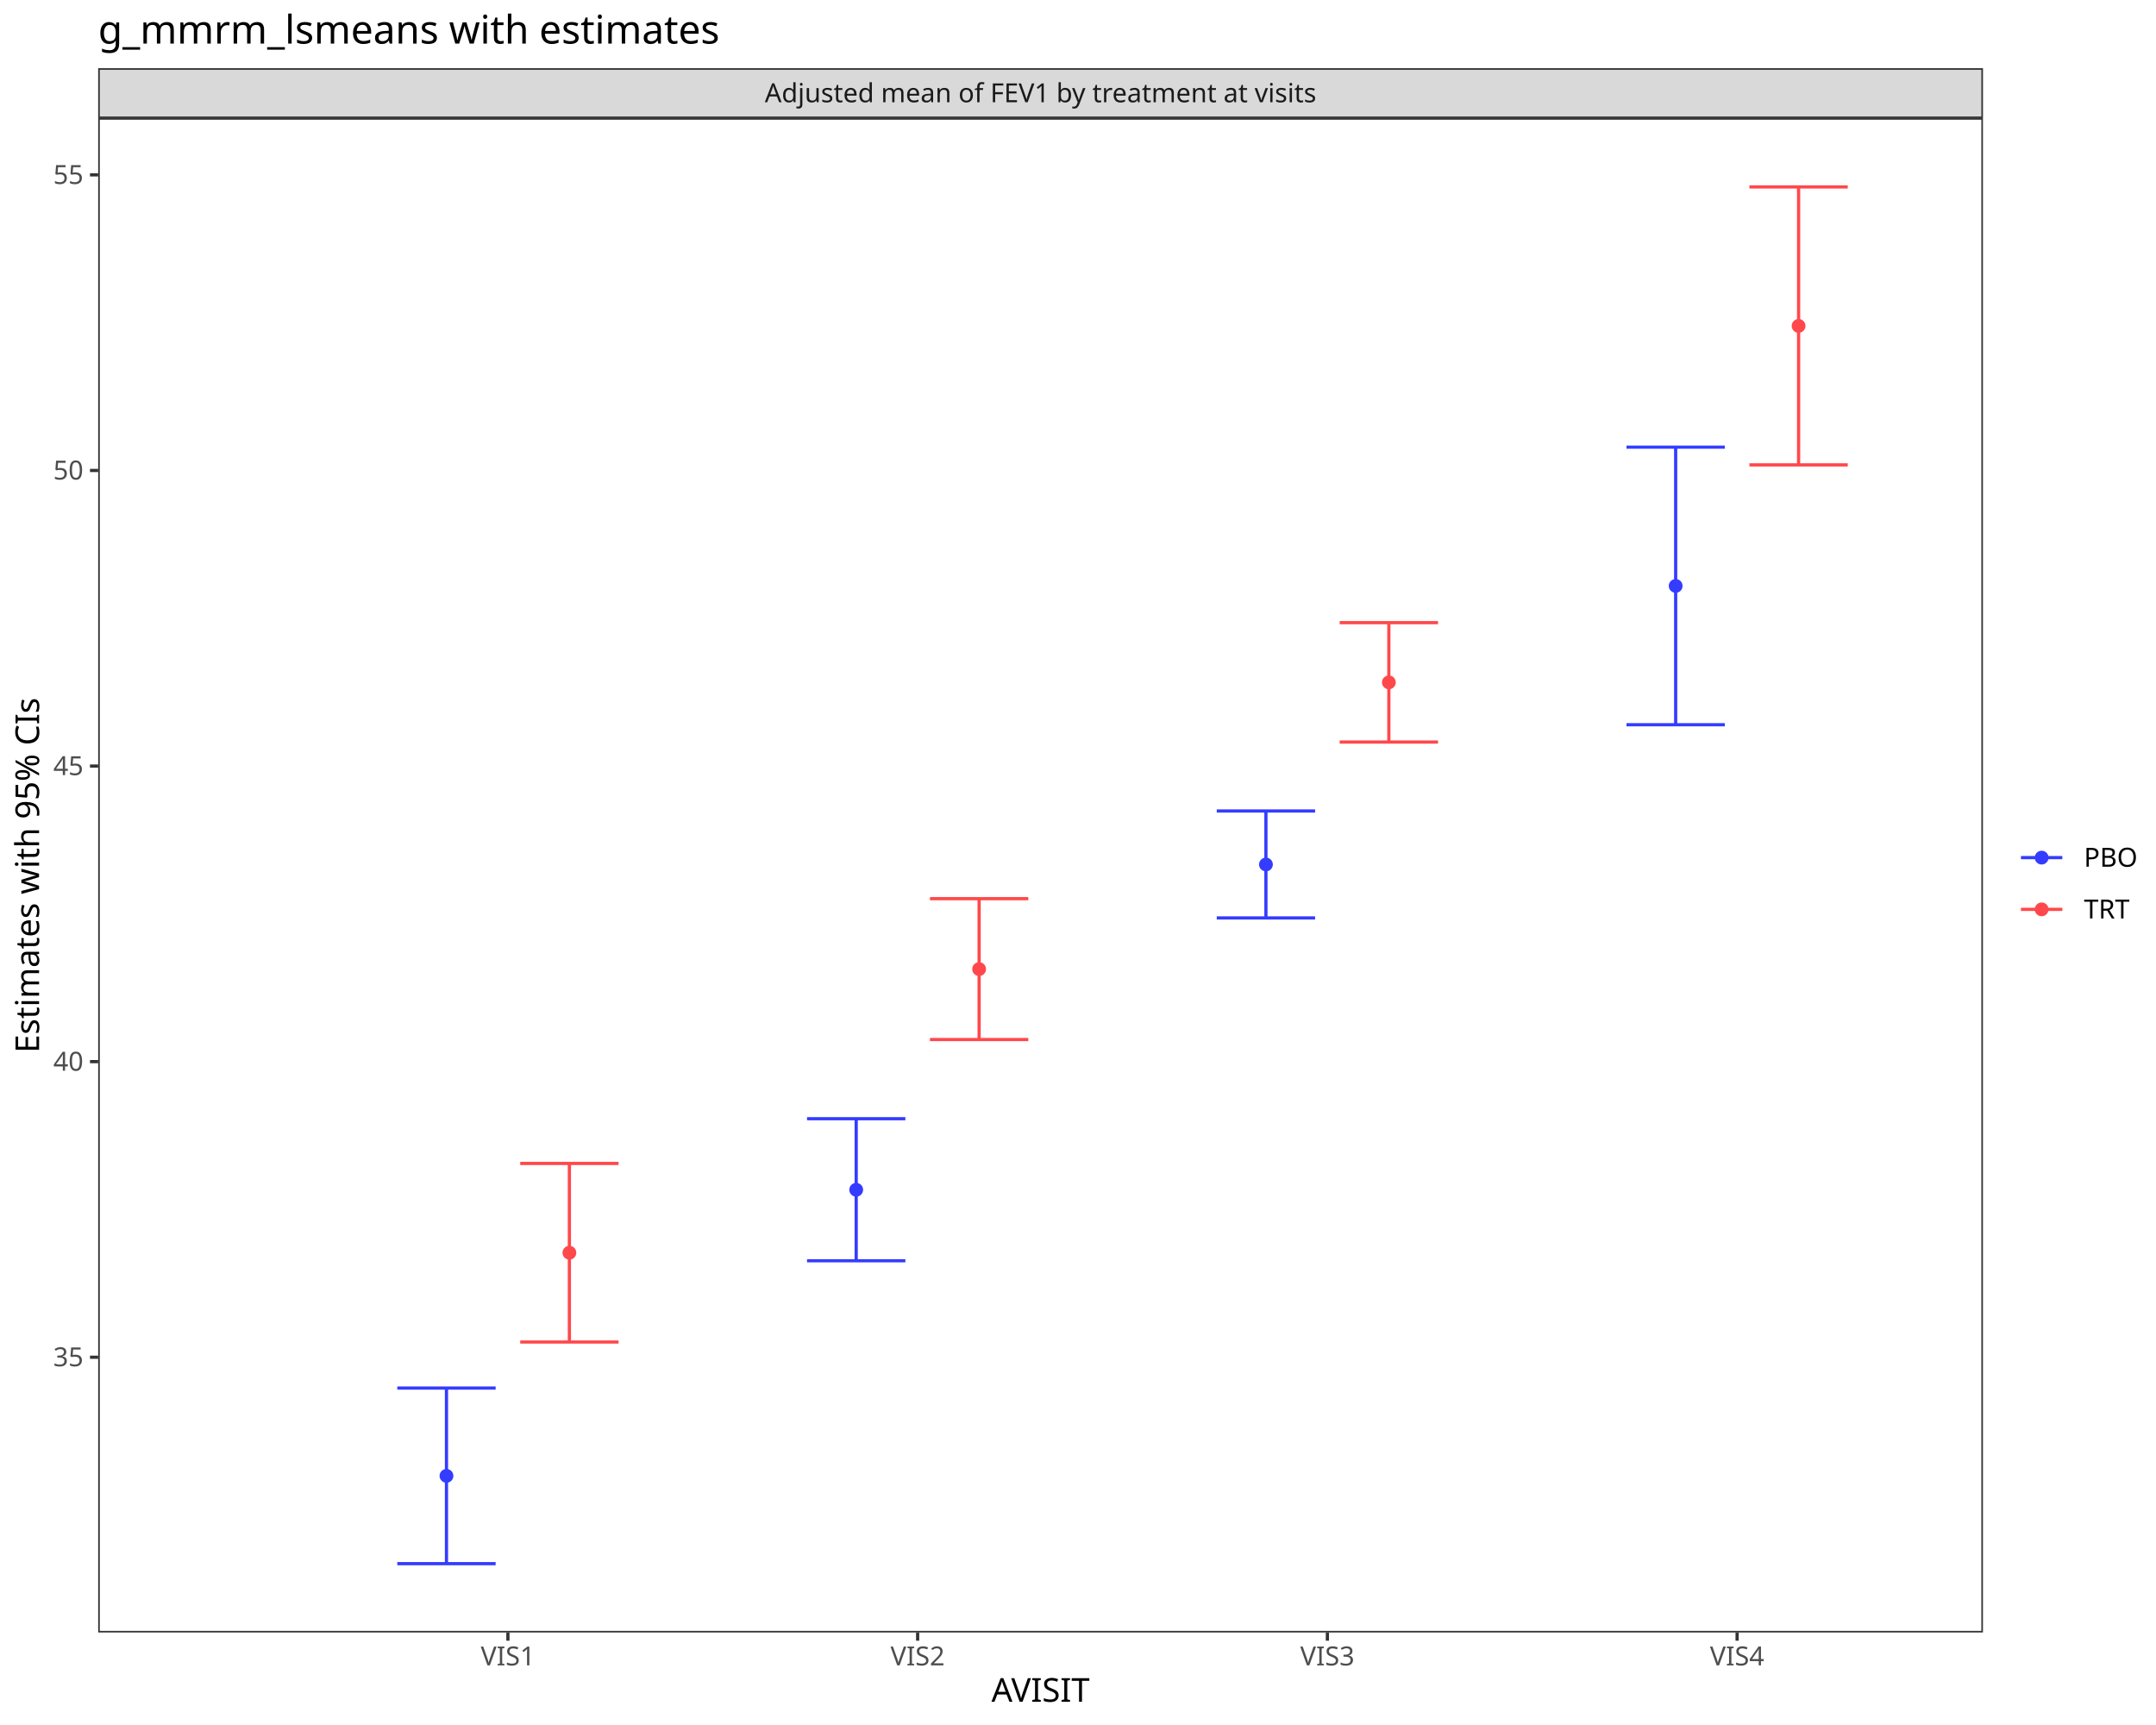
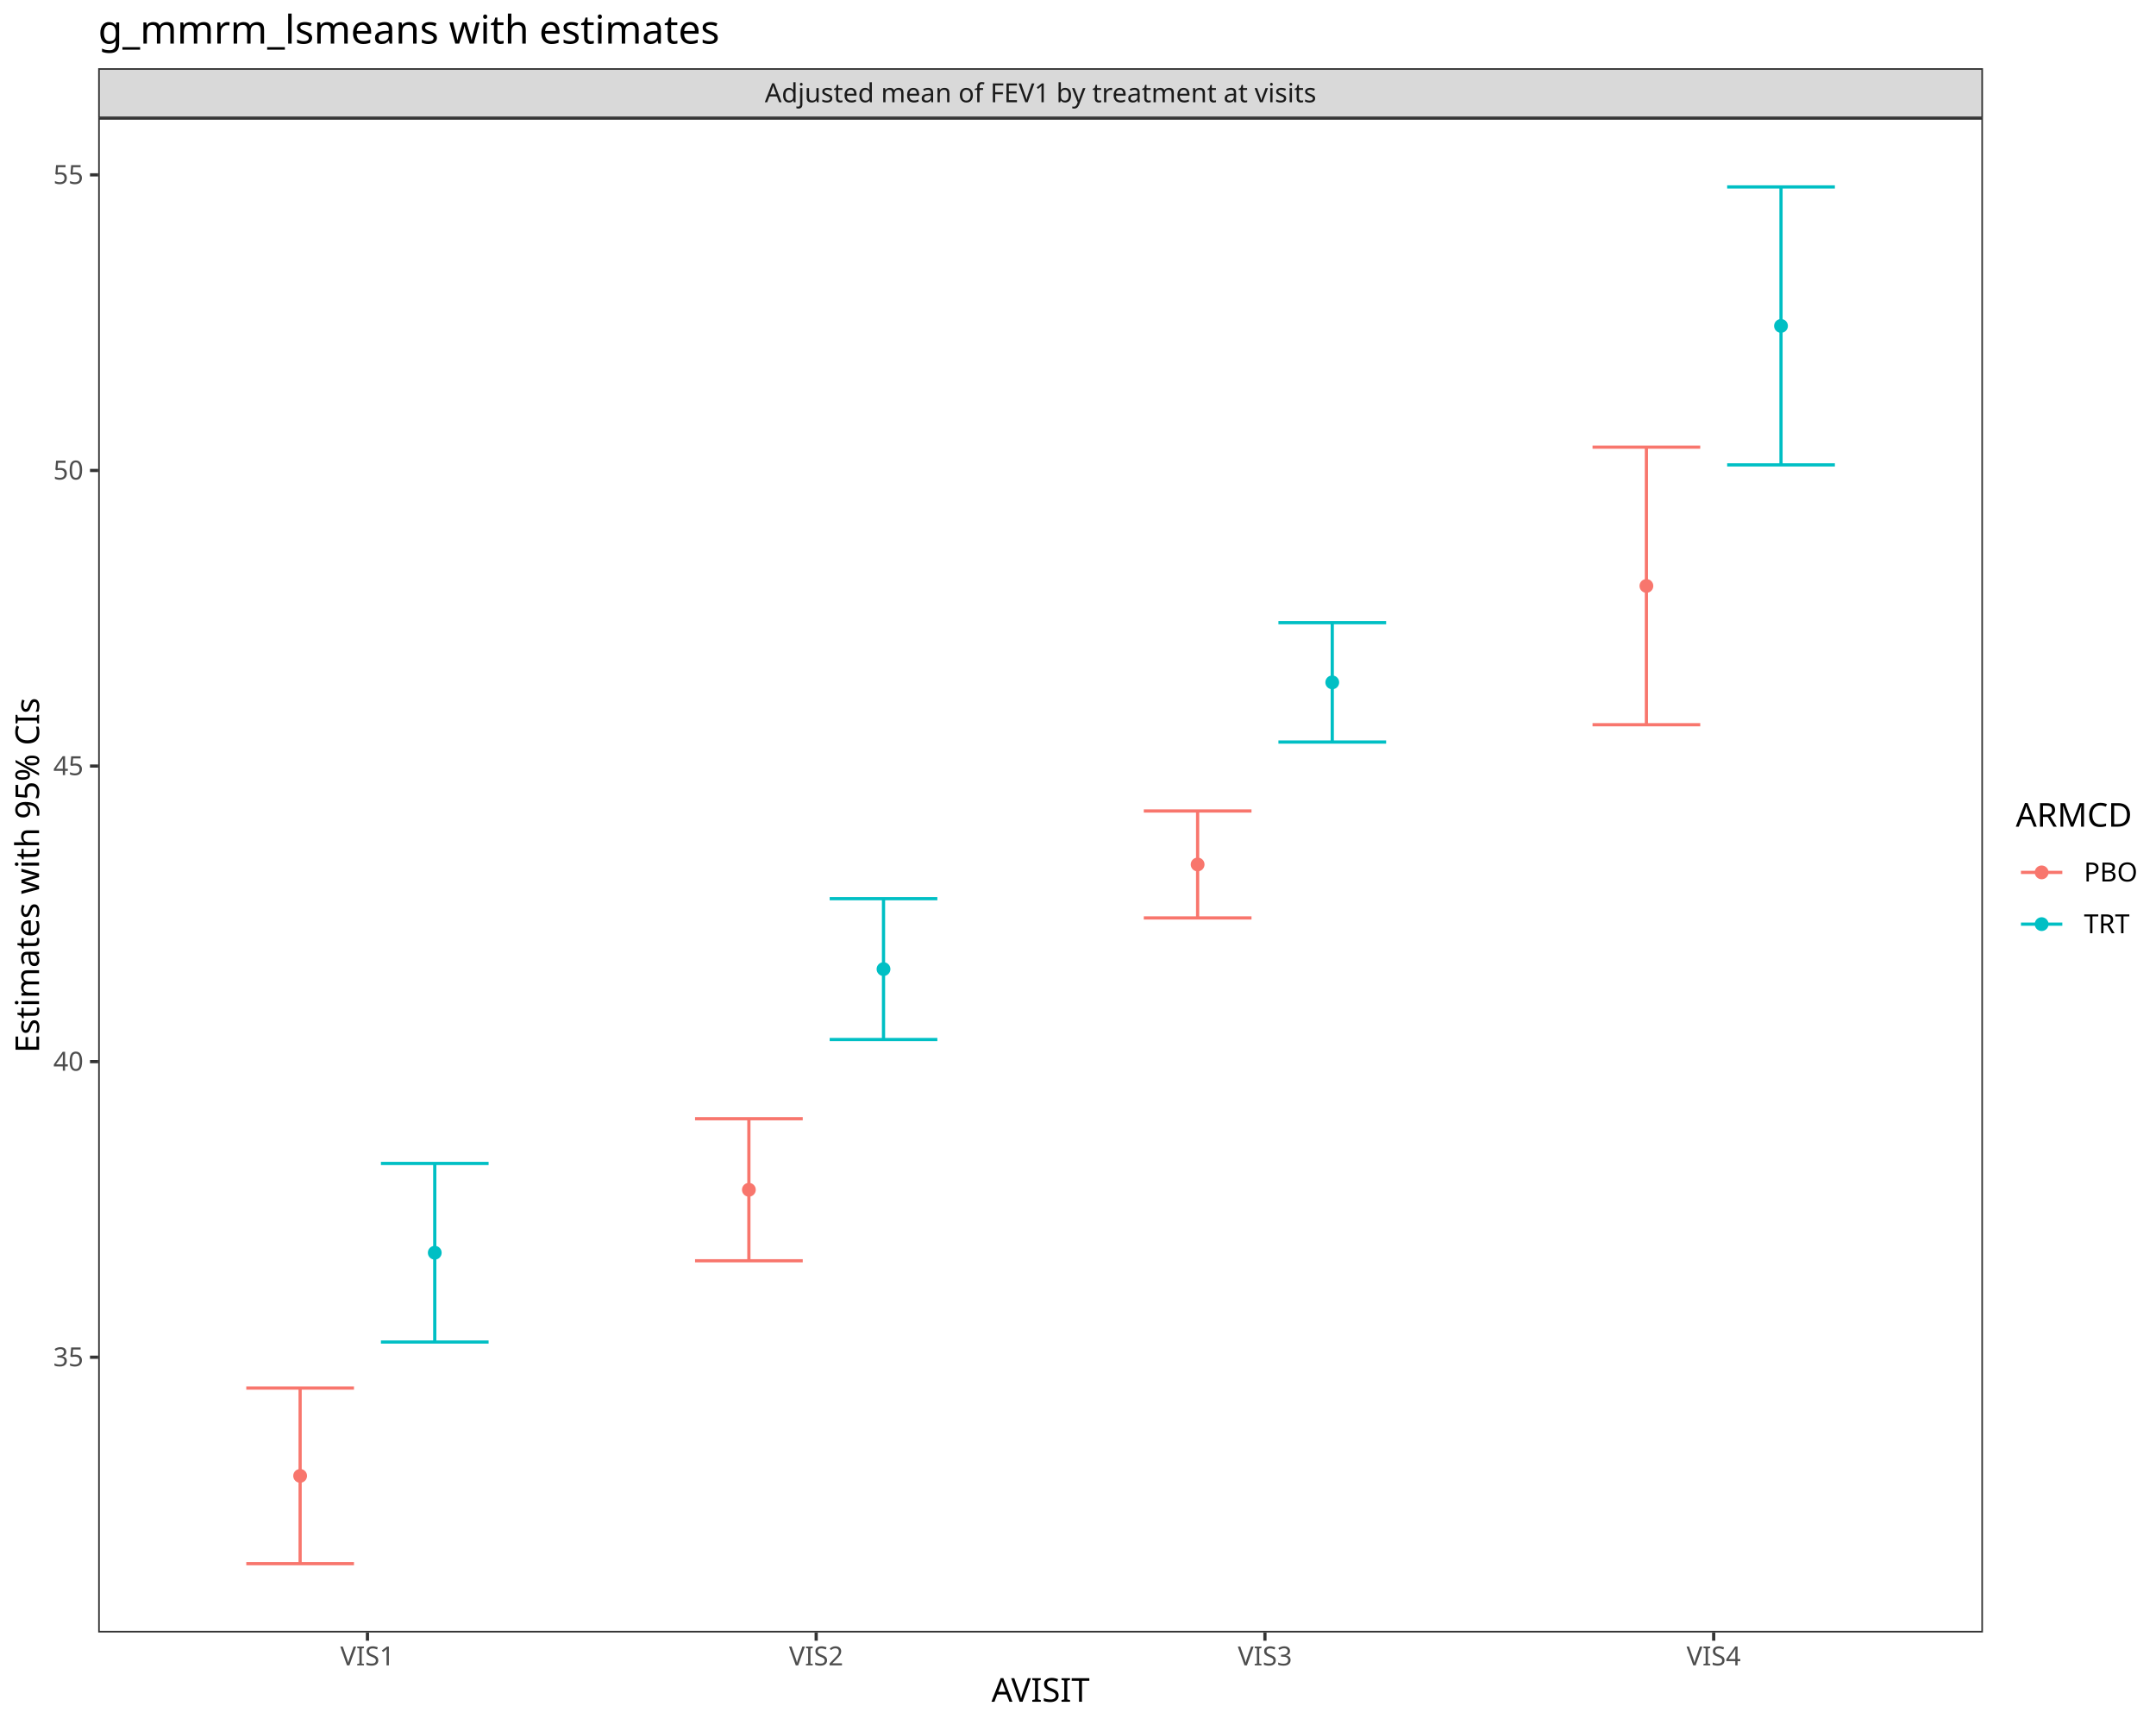
<svg xmlns="http://www.w3.org/2000/svg" class="svglite" data-engine-version="2.0" width="720.00pt" height="576.00pt" viewBox="0 0 720.00 576.00">
  <defs>
    <style type="text/css">
    .svglite line, .svglite polyline, .svglite polygon, .svglite path, .svglite rect, .svglite circle {
      fill: none;
      stroke: #000000;
      stroke-linecap: round;
      stroke-linejoin: round;
      stroke-miterlimit: 10.00;
    }
  </style>
  </defs>
  <rect width="100%" height="100%" style="stroke: none; fill: #FFFFFF;" />
  <defs>
    <clipPath id="cpMC4wMHw3MjAuMDB8MC4wMHw1NzYuMDA=">
      <rect x="0.00" y="0.00" width="720.00" height="576.00" />
    </clipPath>
  </defs>
  <g clip-path="url(#cpMC4wMHw3MjAuMDB8MC4wMHw1NzYuMDA=)">
    <rect x="0.00" y="0.00" width="720.00" height="576.00" style="stroke-width: 1.07; stroke: #FFFFFF; fill: #FFFFFF;" />
  </g>
  <defs>
    <clipPath id="cpMzIuNzl8NjYyLjIxfDM5LjQzfDU0NS4xMQ==">
      <rect x="32.79" y="39.43" width="629.42" height="505.68" />
    </clipPath>
  </defs>
  <g clip-path="url(#cpMzIuNzl8NjYyLjIxfDM5LjQzfDU0NS4xMQ==)">
    <rect x="32.79" y="39.43" width="629.42" height="505.68" style="stroke-width: 1.07; stroke: none; fill: #FFFFFF;" />
-     <polyline points="132.68,463.49 165.52,463.49 " style="stroke-width: 1.07; stroke: #343CFF; stroke-linecap: butt;" />
-     <polyline points="149.10,463.49 149.10,522.13 " style="stroke-width: 1.07; stroke: #343CFF; stroke-linecap: butt;" />
-     <polyline points="132.68,522.13 165.52,522.13 " style="stroke-width: 1.07; stroke: #343CFF; stroke-linecap: butt;" />
-     <polyline points="173.73,388.49 206.57,388.49 " style="stroke-width: 1.07; stroke: #FF484B; stroke-linecap: butt;" />
-     <polyline points="190.15,388.49 190.15,448.12 " style="stroke-width: 1.07; stroke: #FF484B; stroke-linecap: butt;" />
-     <polyline points="173.73,448.12 206.57,448.12 " style="stroke-width: 1.07; stroke: #FF484B; stroke-linecap: butt;" />
-     <polyline points="269.51,373.56 302.35,373.56 " style="stroke-width: 1.07; stroke: #343CFF; stroke-linecap: butt;" />
-     <polyline points="285.93,373.56 285.93,420.99 " style="stroke-width: 1.07; stroke: #343CFF; stroke-linecap: butt;" />
-     <polyline points="269.51,420.99 302.35,420.99 " style="stroke-width: 1.07; stroke: #343CFF; stroke-linecap: butt;" />
-     <polyline points="310.56,300.08 343.40,300.08 " style="stroke-width: 1.07; stroke: #FF484B; stroke-linecap: butt;" />
-     <polyline points="326.98,300.08 326.98,347.12 " style="stroke-width: 1.07; stroke: #FF484B; stroke-linecap: butt;" />
-     <polyline points="310.56,347.12 343.40,347.12 " style="stroke-width: 1.07; stroke: #FF484B; stroke-linecap: butt;" />
-     <polyline points="406.34,270.80 439.18,270.80 " style="stroke-width: 1.07; stroke: #343CFF; stroke-linecap: butt;" />
-     <polyline points="422.76,270.80 422.76,306.51 " style="stroke-width: 1.07; stroke: #343CFF; stroke-linecap: butt;" />
-     <polyline points="406.34,306.51 439.18,306.51 " style="stroke-width: 1.07; stroke: #343CFF; stroke-linecap: butt;" />
-     <polyline points="447.39,207.92 480.23,207.92 " style="stroke-width: 1.07; stroke: #FF484B; stroke-linecap: butt;" />
-     <polyline points="463.81,207.92 463.81,247.78 " style="stroke-width: 1.07; stroke: #FF484B; stroke-linecap: butt;" />
-     <polyline points="447.39,247.78 480.23,247.78 " style="stroke-width: 1.07; stroke: #FF484B; stroke-linecap: butt;" />
-     <polyline points="543.17,149.31 576.01,149.31 " style="stroke-width: 1.07; stroke: #343CFF; stroke-linecap: butt;" />
-     <polyline points="559.59,149.31 559.59,241.99 " style="stroke-width: 1.07; stroke: #343CFF; stroke-linecap: butt;" />
-     <polyline points="543.17,241.99 576.01,241.99 " style="stroke-width: 1.07; stroke: #343CFF; stroke-linecap: butt;" />
-     <polyline points="584.22,62.42 617.06,62.42 " style="stroke-width: 1.07; stroke: #FF484B; stroke-linecap: butt;" />
-     <polyline points="600.64,62.42 600.64,155.23 " style="stroke-width: 1.07; stroke: #FF484B; stroke-linecap: butt;" />
-     <polyline points="584.22,155.23 617.06,155.23 " style="stroke-width: 1.07; stroke: #FF484B; stroke-linecap: butt;" />
-     <circle cx="149.10" cy="492.81" r="1.95" style="stroke-width: 0.71; stroke: #343CFF; fill: #343CFF;" />
-     <circle cx="190.15" cy="418.30" r="1.95" style="stroke-width: 0.71; stroke: #FF484B; fill: #FF484B;" />
-     <circle cx="285.93" cy="397.28" r="1.95" style="stroke-width: 0.71; stroke: #343CFF; fill: #343CFF;" />
-     <circle cx="326.98" cy="323.60" r="1.95" style="stroke-width: 0.71; stroke: #FF484B; fill: #FF484B;" />
-     <circle cx="422.76" cy="288.66" r="1.95" style="stroke-width: 0.71; stroke: #343CFF; fill: #343CFF;" />
-     <circle cx="463.81" cy="227.85" r="1.95" style="stroke-width: 0.71; stroke: #FF484B; fill: #FF484B;" />
-     <circle cx="559.59" cy="195.65" r="1.95" style="stroke-width: 0.71; stroke: #343CFF; fill: #343CFF;" />
-     <circle cx="600.64" cy="108.83" r="1.95" style="stroke-width: 0.71; stroke: #FF484B; fill: #FF484B;" />
+     <polyline points="82.25,463.49 118.21,463.49 " style="stroke-width: 1.07; stroke: #F8766D; stroke-linecap: butt;" />
+     <polyline points="100.23,463.49 100.23,522.13 " style="stroke-width: 1.07; stroke: #F8766D; stroke-linecap: butt;" />
+     <polyline points="82.25,522.13 118.21,522.13 " style="stroke-width: 1.07; stroke: #F8766D; stroke-linecap: butt;" />
+     <polyline points="127.21,388.49 163.17,388.49 " style="stroke-width: 1.07; stroke: #00BFC4; stroke-linecap: butt;" />
+     <polyline points="145.19,388.49 145.19,448.12 " style="stroke-width: 1.07; stroke: #00BFC4; stroke-linecap: butt;" />
+     <polyline points="127.21,448.12 163.17,448.12 " style="stroke-width: 1.07; stroke: #00BFC4; stroke-linecap: butt;" />
+     <polyline points="232.11,373.56 268.08,373.56 " style="stroke-width: 1.07; stroke: #F8766D; stroke-linecap: butt;" />
+     <polyline points="250.09,373.56 250.09,420.99 " style="stroke-width: 1.07; stroke: #F8766D; stroke-linecap: butt;" />
+     <polyline points="232.11,420.99 268.08,420.99 " style="stroke-width: 1.07; stroke: #F8766D; stroke-linecap: butt;" />
+     <polyline points="277.07,300.08 313.03,300.08 " style="stroke-width: 1.07; stroke: #00BFC4; stroke-linecap: butt;" />
+     <polyline points="295.05,300.08 295.05,347.12 " style="stroke-width: 1.07; stroke: #00BFC4; stroke-linecap: butt;" />
+     <polyline points="277.07,347.12 313.03,347.12 " style="stroke-width: 1.07; stroke: #00BFC4; stroke-linecap: butt;" />
+     <polyline points="381.97,270.80 417.94,270.80 " style="stroke-width: 1.07; stroke: #F8766D; stroke-linecap: butt;" />
+     <polyline points="399.95,270.80 399.95,306.51 " style="stroke-width: 1.07; stroke: #F8766D; stroke-linecap: butt;" />
+     <polyline points="381.97,306.51 417.94,306.51 " style="stroke-width: 1.07; stroke: #F8766D; stroke-linecap: butt;" />
+     <polyline points="426.93,207.92 462.90,207.92 " style="stroke-width: 1.07; stroke: #00BFC4; stroke-linecap: butt;" />
+     <polyline points="444.91,207.92 444.91,247.78 " style="stroke-width: 1.07; stroke: #00BFC4; stroke-linecap: butt;" />
+     <polyline points="426.93,247.78 462.90,247.78 " style="stroke-width: 1.07; stroke: #00BFC4; stroke-linecap: butt;" />
+     <polyline points="531.83,149.31 567.80,149.31 " style="stroke-width: 1.07; stroke: #F8766D; stroke-linecap: butt;" />
+     <polyline points="549.82,149.31 549.82,241.99 " style="stroke-width: 1.07; stroke: #F8766D; stroke-linecap: butt;" />
+     <polyline points="531.83,241.99 567.80,241.99 " style="stroke-width: 1.07; stroke: #F8766D; stroke-linecap: butt;" />
+     <polyline points="576.79,62.42 612.76,62.42 " style="stroke-width: 1.07; stroke: #00BFC4; stroke-linecap: butt;" />
+     <polyline points="594.77,62.42 594.77,155.23 " style="stroke-width: 1.07; stroke: #00BFC4; stroke-linecap: butt;" />
+     <polyline points="576.79,155.23 612.76,155.23 " style="stroke-width: 1.07; stroke: #00BFC4; stroke-linecap: butt;" />
+     <circle cx="100.23" cy="492.81" r="1.95" style="stroke-width: 0.71; stroke: #F8766D; fill: #F8766D;" />
+     <circle cx="145.19" cy="418.30" r="1.95" style="stroke-width: 0.71; stroke: #00BFC4; fill: #00BFC4;" />
+     <circle cx="250.09" cy="397.28" r="1.95" style="stroke-width: 0.71; stroke: #F8766D; fill: #F8766D;" />
+     <circle cx="295.05" cy="323.60" r="1.95" style="stroke-width: 0.71; stroke: #00BFC4; fill: #00BFC4;" />
+     <circle cx="399.95" cy="288.66" r="1.95" style="stroke-width: 0.71; stroke: #F8766D; fill: #F8766D;" />
+     <circle cx="444.91" cy="227.85" r="1.95" style="stroke-width: 0.71; stroke: #00BFC4; fill: #00BFC4;" />
+     <circle cx="549.82" cy="195.65" r="1.95" style="stroke-width: 0.71; stroke: #F8766D; fill: #F8766D;" />
+     <circle cx="594.77" cy="108.83" r="1.95" style="stroke-width: 0.71; stroke: #00BFC4; fill: #00BFC4;" />
    <rect x="32.79" y="39.43" width="629.42" height="505.68" style="stroke-width: 1.07; stroke: #333333;" />
  </g>
  <g clip-path="url(#cpMC4wMHw3MjAuMDB8MC4wMHw1NzYuMDA=)">
</g>
  <defs>
    <clipPath id="cpMzIuNzl8NjYyLjIxfDIyLjc4fDM5LjQz">
      <rect x="32.79" y="22.78" width="629.42" height="16.65" />
    </clipPath>
  </defs>
  <g clip-path="url(#cpMzIuNzl8NjYyLjIxfDIyLjc4fDM5LjQz)">
    <rect x="32.79" y="22.78" width="629.42" height="16.65" style="stroke-width: 1.07; stroke: #333333; fill: #D9D9D9;" />
    <text x="347.50" y="34.14" text-anchor="middle" style="font-size: 8.80px; fill: #1A1A1A; font-family: sans;" textLength="176.11px" lengthAdjust="spacingAndGlyphs">Adjusted mean of FEV1 by treatment at visits</text>
  </g>
  <g clip-path="url(#cpMC4wMHw3MjAuMDB8MC4wMHw1NzYuMDA=)">
-     <polyline points="169.62,547.85 169.62,545.11 " style="stroke-width: 1.07; stroke: #333333; stroke-linecap: butt;" />
-     <polyline points="306.45,547.85 306.45,545.11 " style="stroke-width: 1.07; stroke: #333333; stroke-linecap: butt;" />
-     <polyline points="443.28,547.85 443.28,545.11 " style="stroke-width: 1.07; stroke: #333333; stroke-linecap: butt;" />
-     <polyline points="580.11,547.85 580.11,545.11 " style="stroke-width: 1.07; stroke: #333333; stroke-linecap: butt;" />
-     <text x="169.62" y="556.10" text-anchor="middle" style="font-size: 8.80px; fill: #4D4D4D; font-family: sans;" textLength="19.08px" lengthAdjust="spacingAndGlyphs">VIS1</text>
-     <text x="306.45" y="556.10" text-anchor="middle" style="font-size: 8.80px; fill: #4D4D4D; font-family: sans;" textLength="19.08px" lengthAdjust="spacingAndGlyphs">VIS2</text>
-     <text x="443.28" y="556.10" text-anchor="middle" style="font-size: 8.80px; fill: #4D4D4D; font-family: sans;" textLength="19.08px" lengthAdjust="spacingAndGlyphs">VIS3</text>
-     <text x="580.11" y="556.10" text-anchor="middle" style="font-size: 8.80px; fill: #4D4D4D; font-family: sans;" textLength="19.08px" lengthAdjust="spacingAndGlyphs">VIS4</text>
+     <polyline points="122.71,547.85 122.71,545.11 " style="stroke-width: 1.07; stroke: #333333; stroke-linecap: butt;" />
+     <polyline points="272.57,547.85 272.57,545.11 " style="stroke-width: 1.07; stroke: #333333; stroke-linecap: butt;" />
+     <polyline points="422.43,547.85 422.43,545.11 " style="stroke-width: 1.07; stroke: #333333; stroke-linecap: butt;" />
+     <polyline points="572.29,547.85 572.29,545.11 " style="stroke-width: 1.07; stroke: #333333; stroke-linecap: butt;" />
+     <text x="122.71" y="556.10" text-anchor="middle" style="font-size: 8.80px; fill: #4D4D4D; font-family: sans;" textLength="19.08px" lengthAdjust="spacingAndGlyphs">VIS1</text>
+     <text x="272.57" y="556.10" text-anchor="middle" style="font-size: 8.80px; fill: #4D4D4D; font-family: sans;" textLength="19.08px" lengthAdjust="spacingAndGlyphs">VIS2</text>
+     <text x="422.43" y="556.10" text-anchor="middle" style="font-size: 8.80px; fill: #4D4D4D; font-family: sans;" textLength="19.08px" lengthAdjust="spacingAndGlyphs">VIS3</text>
+     <text x="572.29" y="556.10" text-anchor="middle" style="font-size: 8.80px; fill: #4D4D4D; font-family: sans;" textLength="19.08px" lengthAdjust="spacingAndGlyphs">VIS4</text>
    <text x="27.86" y="456.21" text-anchor="end" style="font-size: 8.80px; fill: #4D4D4D; font-family: sans;" textLength="9.79px" lengthAdjust="spacingAndGlyphs">35</text>
    <text x="27.86" y="357.52" text-anchor="end" style="font-size: 8.80px; fill: #4D4D4D; font-family: sans;" textLength="9.79px" lengthAdjust="spacingAndGlyphs">40</text>
    <text x="27.86" y="258.82" text-anchor="end" style="font-size: 8.80px; fill: #4D4D4D; font-family: sans;" textLength="9.79px" lengthAdjust="spacingAndGlyphs">45</text>
    <text x="27.86" y="160.12" text-anchor="end" style="font-size: 8.80px; fill: #4D4D4D; font-family: sans;" textLength="9.79px" lengthAdjust="spacingAndGlyphs">50</text>
    <text x="27.86" y="61.42" text-anchor="end" style="font-size: 8.80px; fill: #4D4D4D; font-family: sans;" textLength="9.79px" lengthAdjust="spacingAndGlyphs">55</text>
    <polyline points="30.05,453.19 32.79,453.19 " style="stroke-width: 1.07; stroke: #333333; stroke-linecap: butt;" />
    <polyline points="30.05,354.49 32.79,354.49 " style="stroke-width: 1.07; stroke: #333333; stroke-linecap: butt;" />
    <polyline points="30.05,255.79 32.79,255.79 " style="stroke-width: 1.07; stroke: #333333; stroke-linecap: butt;" />
    <polyline points="30.05,157.09 32.79,157.09 " style="stroke-width: 1.07; stroke: #333333; stroke-linecap: butt;" />
    <polyline points="30.05,58.39 32.79,58.39 " style="stroke-width: 1.07; stroke: #333333; stroke-linecap: butt;" />
    <text x="347.50" y="568.24" text-anchor="middle" style="font-size: 11.00px; font-family: sans;" textLength="34.85px" lengthAdjust="spacingAndGlyphs">AVISIT</text>
    <text transform="translate(13.05,292.27) rotate(-90)" text-anchor="middle" style="font-size: 11.00px; font-family: sans;" textLength="115.56px" lengthAdjust="spacingAndGlyphs">Estimates with 95% CIs</text>
-     <rect x="673.17" y="272.25" width="41.35" height="40.04" style="stroke-width: 1.07; stroke: none; fill: #FFFFFF;" />
-     <rect x="673.17" y="277.73" width="17.28" height="17.28" style="stroke-width: 1.07; stroke: none; fill: #FFFFFF;" />
-     <line x1="674.90" y1="286.37" x2="688.72" y2="286.37" style="stroke-width: 1.07; stroke: #343CFF; stroke-linecap: butt;" />
-     <circle cx="681.81" cy="286.37" r="1.95" style="stroke-width: 0.71; stroke: #343CFF; fill: #343CFF;" />
-     <rect x="673.17" y="295.01" width="17.28" height="17.28" style="stroke-width: 1.07; stroke: none; fill: #FFFFFF;" />
-     <line x1="674.90" y1="303.65" x2="688.72" y2="303.65" style="stroke-width: 1.07; stroke: #FF484B; stroke-linecap: butt;" />
-     <circle cx="681.81" cy="303.65" r="1.95" style="stroke-width: 0.71; stroke: #FF484B; fill: #FF484B;" />
-     <text x="695.93" y="289.40" style="font-size: 8.80px; font-family: sans;" textLength="18.59px" lengthAdjust="spacingAndGlyphs">PBO</text>
-     <text x="695.93" y="306.68" style="font-size: 8.80px; font-family: sans;" textLength="17.11px" lengthAdjust="spacingAndGlyphs">TRT</text>
+     <rect x="673.17" y="267.33" width="41.35" height="49.89" style="stroke-width: 1.07; stroke: none; fill: #FFFFFF;" />
+     <text x="673.17" y="276.04" style="font-size: 11.00px; font-family: sans;" textLength="40.35px" lengthAdjust="spacingAndGlyphs">ARMCD</text>
+     <rect x="673.17" y="282.66" width="17.28" height="17.28" style="stroke-width: 1.07; stroke: none; fill: #FFFFFF;" />
+     <line x1="674.90" y1="291.30" x2="688.72" y2="291.30" style="stroke-width: 1.07; stroke: #F8766D; stroke-linecap: butt;" />
+     <circle cx="681.81" cy="291.30" r="1.95" style="stroke-width: 0.71; stroke: #F8766D; fill: #F8766D;" />
+     <rect x="673.17" y="299.94" width="17.28" height="17.28" style="stroke-width: 1.07; stroke: none; fill: #FFFFFF;" />
+     <line x1="674.90" y1="308.58" x2="688.72" y2="308.58" style="stroke-width: 1.07; stroke: #00BFC4; stroke-linecap: butt;" />
+     <circle cx="681.81" cy="308.58" r="1.95" style="stroke-width: 0.71; stroke: #00BFC4; fill: #00BFC4;" />
+     <text x="695.93" y="294.33" style="font-size: 8.80px; font-family: sans;" textLength="18.59px" lengthAdjust="spacingAndGlyphs">PBO</text>
+     <text x="695.93" y="311.61" style="font-size: 8.80px; font-family: sans;" textLength="17.11px" lengthAdjust="spacingAndGlyphs">TRT</text>
    <text x="32.79" y="14.56" style="font-size: 13.20px; font-family: sans;" textLength="195.90px" lengthAdjust="spacingAndGlyphs">g_mmrm_lsmeans with estimates</text>
  </g>
</svg>
